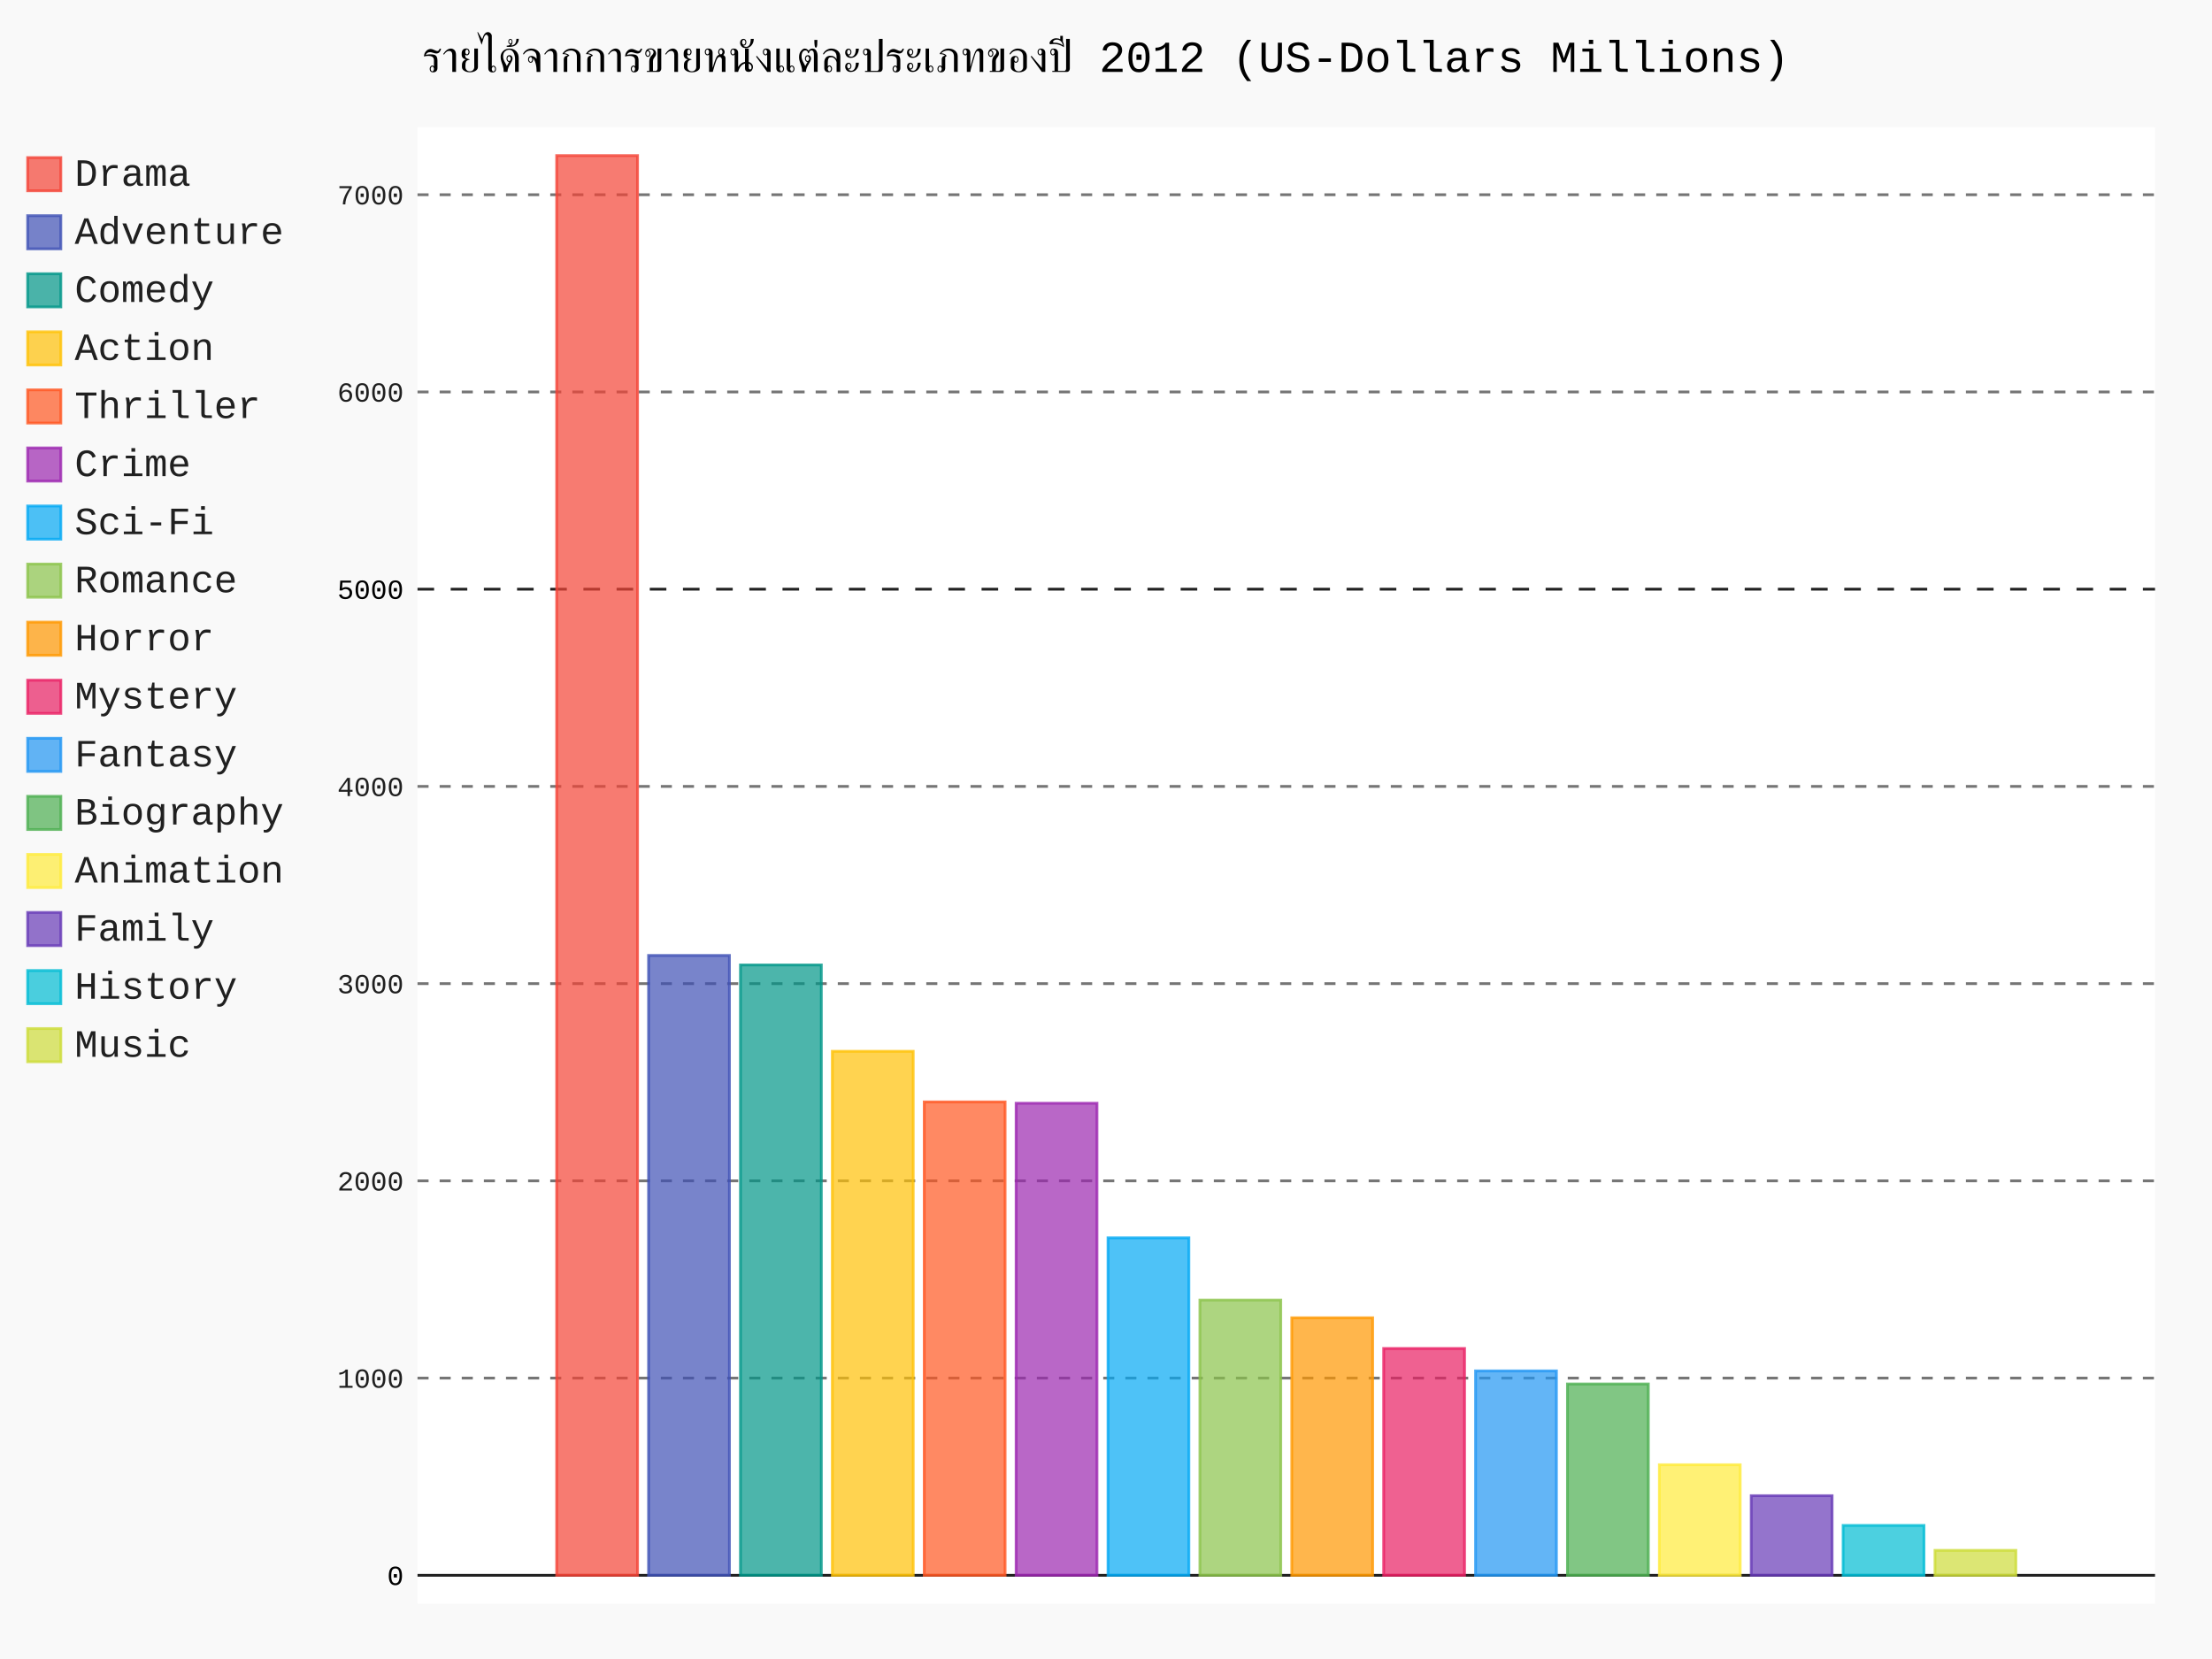
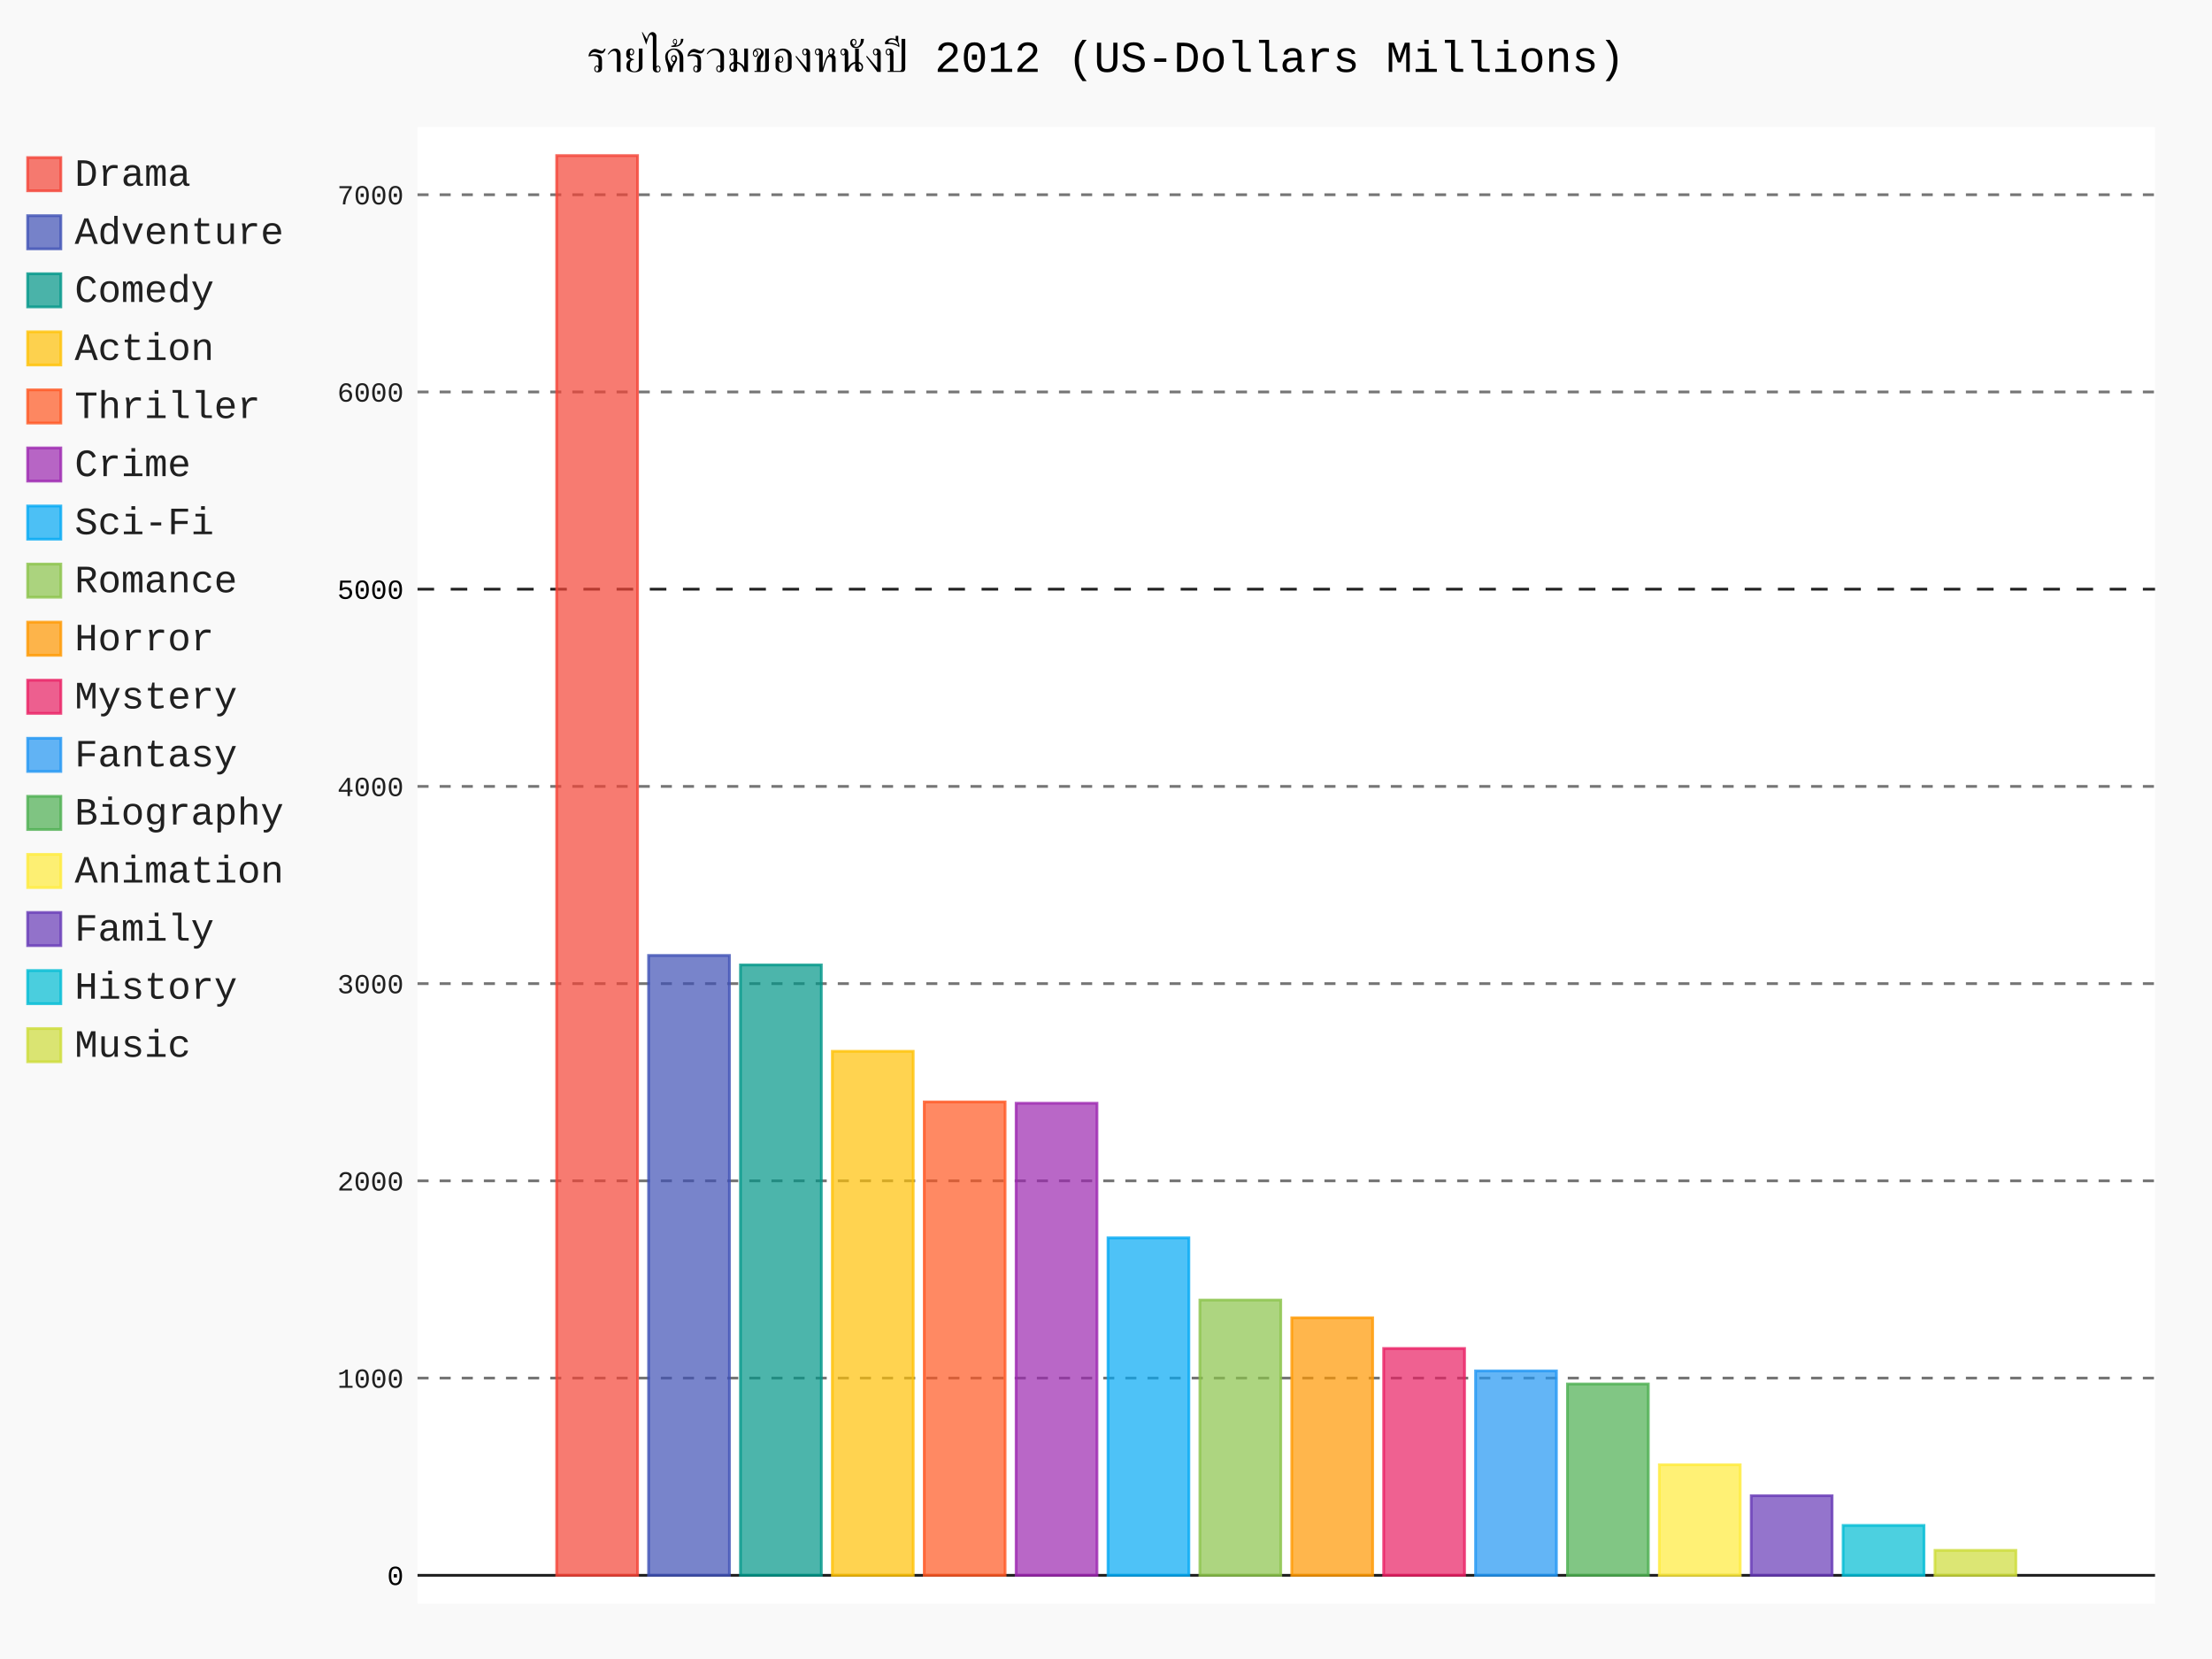
- <svg xmlns="http://www.w3.org/2000/svg" class="pygal-chart" id="chart-f69213b5-2673-478a-ad3b-be1381ed4a9e" viewBox="0 0 800 600">
+ <svg xmlns="http://www.w3.org/2000/svg" class="pygal-chart" id="chart-4f2bf960-6369-4fee-b625-bc9fdb8a4807" viewBox="0 0 800 600">
  <defs>
-     <style type="text/css">#chart-f69213b5-2673-478a-ad3b-be1381ed4a9e{-webkit-user-select:none;-webkit-font-smoothing:antialiased;font-family:Consolas,"Liberation Mono",Menlo,Courier,monospace}#chart-f69213b5-2673-478a-ad3b-be1381ed4a9e .title{font-family:Consolas,"Liberation Mono",Menlo,Courier,monospace;font-size:16px}#chart-f69213b5-2673-478a-ad3b-be1381ed4a9e .legends .legend text{font-family:Consolas,"Liberation Mono",Menlo,Courier,monospace;font-size:14px}#chart-f69213b5-2673-478a-ad3b-be1381ed4a9e .axis text{font-family:Consolas,"Liberation Mono",Menlo,Courier,monospace;font-size:10px}#chart-f69213b5-2673-478a-ad3b-be1381ed4a9e .axis text.major{font-family:Consolas,"Liberation Mono",Menlo,Courier,monospace;font-size:10px}#chart-f69213b5-2673-478a-ad3b-be1381ed4a9e .text-overlay text.value{font-family:Consolas,"Liberation Mono",Menlo,Courier,monospace;font-size:16px}#chart-f69213b5-2673-478a-ad3b-be1381ed4a9e .text-overlay text.label{font-family:Consolas,"Liberation Mono",Menlo,Courier,monospace;font-size:10px}#chart-f69213b5-2673-478a-ad3b-be1381ed4a9e .tooltip{font-family:Consolas,"Liberation Mono",Menlo,Courier,monospace;font-size:14px}#chart-f69213b5-2673-478a-ad3b-be1381ed4a9e text.no_data{font-family:Consolas,"Liberation Mono",Menlo,Courier,monospace;font-size:64px}
- #chart-f69213b5-2673-478a-ad3b-be1381ed4a9e{background-color:rgba(249,249,249,1)}#chart-f69213b5-2673-478a-ad3b-be1381ed4a9e path,#chart-f69213b5-2673-478a-ad3b-be1381ed4a9e line,#chart-f69213b5-2673-478a-ad3b-be1381ed4a9e rect,#chart-f69213b5-2673-478a-ad3b-be1381ed4a9e circle{-webkit-transition:150ms;-moz-transition:150ms;transition:150ms}#chart-f69213b5-2673-478a-ad3b-be1381ed4a9e .graph &gt; .background{fill:rgba(249,249,249,1)}#chart-f69213b5-2673-478a-ad3b-be1381ed4a9e .plot &gt; .background{fill:rgba(255,255,255,1)}#chart-f69213b5-2673-478a-ad3b-be1381ed4a9e .graph{fill:rgba(0,0,0,.87)}#chart-f69213b5-2673-478a-ad3b-be1381ed4a9e text.no_data{fill:rgba(0,0,0,1)}#chart-f69213b5-2673-478a-ad3b-be1381ed4a9e .title{fill:rgba(0,0,0,1)}#chart-f69213b5-2673-478a-ad3b-be1381ed4a9e .legends .legend text{fill:rgba(0,0,0,.87)}#chart-f69213b5-2673-478a-ad3b-be1381ed4a9e .legends .legend:hover text{fill:rgba(0,0,0,1)}#chart-f69213b5-2673-478a-ad3b-be1381ed4a9e .axis .line{stroke:rgba(0,0,0,1)}#chart-f69213b5-2673-478a-ad3b-be1381ed4a9e .axis .guide.line{stroke:rgba(0,0,0,.54)}#chart-f69213b5-2673-478a-ad3b-be1381ed4a9e .axis .major.line{stroke:rgba(0,0,0,.87)}#chart-f69213b5-2673-478a-ad3b-be1381ed4a9e .axis text.major{fill:rgba(0,0,0,1)}#chart-f69213b5-2673-478a-ad3b-be1381ed4a9e .axis.y .guides:hover .guide.line,#chart-f69213b5-2673-478a-ad3b-be1381ed4a9e .line-graph .axis.x .guides:hover .guide.line,#chart-f69213b5-2673-478a-ad3b-be1381ed4a9e .stackedline-graph .axis.x .guides:hover .guide.line,#chart-f69213b5-2673-478a-ad3b-be1381ed4a9e .xy-graph .axis.x .guides:hover .guide.line{stroke:rgba(0,0,0,1)}#chart-f69213b5-2673-478a-ad3b-be1381ed4a9e .axis .guides:hover text{fill:rgba(0,0,0,1)}#chart-f69213b5-2673-478a-ad3b-be1381ed4a9e .reactive{fill-opacity:.7;stroke-opacity:.8}#chart-f69213b5-2673-478a-ad3b-be1381ed4a9e .ci{stroke:rgba(0,0,0,.87)}#chart-f69213b5-2673-478a-ad3b-be1381ed4a9e .reactive.active,#chart-f69213b5-2673-478a-ad3b-be1381ed4a9e .active .reactive{fill-opacity:.8;stroke-opacity:.9;stroke-width:4}#chart-f69213b5-2673-478a-ad3b-be1381ed4a9e .ci .reactive.active{stroke-width:1.5}#chart-f69213b5-2673-478a-ad3b-be1381ed4a9e .series text{fill:rgba(0,0,0,1)}#chart-f69213b5-2673-478a-ad3b-be1381ed4a9e .tooltip rect{fill:rgba(255,255,255,1);stroke:rgba(0,0,0,1);-webkit-transition:opacity 150ms;-moz-transition:opacity 150ms;transition:opacity 150ms}#chart-f69213b5-2673-478a-ad3b-be1381ed4a9e .tooltip .label{fill:rgba(0,0,0,.87)}#chart-f69213b5-2673-478a-ad3b-be1381ed4a9e .tooltip .label{fill:rgba(0,0,0,.87)}#chart-f69213b5-2673-478a-ad3b-be1381ed4a9e .tooltip .legend{font-size:.8em;fill:rgba(0,0,0,.54)}#chart-f69213b5-2673-478a-ad3b-be1381ed4a9e .tooltip .x_label{font-size:.6em;fill:rgba(0,0,0,1)}#chart-f69213b5-2673-478a-ad3b-be1381ed4a9e .tooltip .xlink{font-size:.5em;text-decoration:underline}#chart-f69213b5-2673-478a-ad3b-be1381ed4a9e .tooltip .value{font-size:1.5em}#chart-f69213b5-2673-478a-ad3b-be1381ed4a9e .bound{font-size:.5em}#chart-f69213b5-2673-478a-ad3b-be1381ed4a9e .max-value{font-size:.75em;fill:rgba(0,0,0,.54)}#chart-f69213b5-2673-478a-ad3b-be1381ed4a9e .map-element{fill:rgba(255,255,255,1);stroke:rgba(0,0,0,.54) !important}#chart-f69213b5-2673-478a-ad3b-be1381ed4a9e .map-element .reactive{fill-opacity:inherit;stroke-opacity:inherit}#chart-f69213b5-2673-478a-ad3b-be1381ed4a9e .color-0,#chart-f69213b5-2673-478a-ad3b-be1381ed4a9e .color-0 a:visited{stroke:#F44336;fill:#F44336}#chart-f69213b5-2673-478a-ad3b-be1381ed4a9e .color-1,#chart-f69213b5-2673-478a-ad3b-be1381ed4a9e .color-1 a:visited{stroke:#3F51B5;fill:#3F51B5}#chart-f69213b5-2673-478a-ad3b-be1381ed4a9e .color-2,#chart-f69213b5-2673-478a-ad3b-be1381ed4a9e .color-2 a:visited{stroke:#009688;fill:#009688}#chart-f69213b5-2673-478a-ad3b-be1381ed4a9e .color-3,#chart-f69213b5-2673-478a-ad3b-be1381ed4a9e .color-3 a:visited{stroke:#FFC107;fill:#FFC107}#chart-f69213b5-2673-478a-ad3b-be1381ed4a9e .color-4,#chart-f69213b5-2673-478a-ad3b-be1381ed4a9e .color-4 a:visited{stroke:#FF5722;fill:#FF5722}#chart-f69213b5-2673-478a-ad3b-be1381ed4a9e .color-5,#chart-f69213b5-2673-478a-ad3b-be1381ed4a9e .color-5 a:visited{stroke:#9C27B0;fill:#9C27B0}#chart-f69213b5-2673-478a-ad3b-be1381ed4a9e .color-6,#chart-f69213b5-2673-478a-ad3b-be1381ed4a9e .color-6 a:visited{stroke:#03A9F4;fill:#03A9F4}#chart-f69213b5-2673-478a-ad3b-be1381ed4a9e .color-7,#chart-f69213b5-2673-478a-ad3b-be1381ed4a9e .color-7 a:visited{stroke:#8BC34A;fill:#8BC34A}#chart-f69213b5-2673-478a-ad3b-be1381ed4a9e .color-8,#chart-f69213b5-2673-478a-ad3b-be1381ed4a9e .color-8 a:visited{stroke:#FF9800;fill:#FF9800}#chart-f69213b5-2673-478a-ad3b-be1381ed4a9e .color-9,#chart-f69213b5-2673-478a-ad3b-be1381ed4a9e .color-9 a:visited{stroke:#E91E63;fill:#E91E63}#chart-f69213b5-2673-478a-ad3b-be1381ed4a9e .color-10,#chart-f69213b5-2673-478a-ad3b-be1381ed4a9e .color-10 a:visited{stroke:#2196F3;fill:#2196F3}#chart-f69213b5-2673-478a-ad3b-be1381ed4a9e .color-11,#chart-f69213b5-2673-478a-ad3b-be1381ed4a9e .color-11 a:visited{stroke:#4CAF50;fill:#4CAF50}#chart-f69213b5-2673-478a-ad3b-be1381ed4a9e .color-12,#chart-f69213b5-2673-478a-ad3b-be1381ed4a9e .color-12 a:visited{stroke:#FFEB3B;fill:#FFEB3B}#chart-f69213b5-2673-478a-ad3b-be1381ed4a9e .color-13,#chart-f69213b5-2673-478a-ad3b-be1381ed4a9e .color-13 a:visited{stroke:#673AB7;fill:#673AB7}#chart-f69213b5-2673-478a-ad3b-be1381ed4a9e .color-14,#chart-f69213b5-2673-478a-ad3b-be1381ed4a9e .color-14 a:visited{stroke:#00BCD4;fill:#00BCD4}#chart-f69213b5-2673-478a-ad3b-be1381ed4a9e .color-15,#chart-f69213b5-2673-478a-ad3b-be1381ed4a9e .color-15 a:visited{stroke:#CDDC39;fill:#CDDC39}#chart-f69213b5-2673-478a-ad3b-be1381ed4a9e .text-overlay .color-0 text{fill:black}#chart-f69213b5-2673-478a-ad3b-be1381ed4a9e .text-overlay .color-1 text{fill:black}#chart-f69213b5-2673-478a-ad3b-be1381ed4a9e .text-overlay .color-2 text{fill:black}#chart-f69213b5-2673-478a-ad3b-be1381ed4a9e .text-overlay .color-3 text{fill:black}#chart-f69213b5-2673-478a-ad3b-be1381ed4a9e .text-overlay .color-4 text{fill:black}#chart-f69213b5-2673-478a-ad3b-be1381ed4a9e .text-overlay .color-5 text{fill:black}#chart-f69213b5-2673-478a-ad3b-be1381ed4a9e .text-overlay .color-6 text{fill:black}#chart-f69213b5-2673-478a-ad3b-be1381ed4a9e .text-overlay .color-7 text{fill:black}#chart-f69213b5-2673-478a-ad3b-be1381ed4a9e .text-overlay .color-8 text{fill:black}#chart-f69213b5-2673-478a-ad3b-be1381ed4a9e .text-overlay .color-9 text{fill:black}#chart-f69213b5-2673-478a-ad3b-be1381ed4a9e .text-overlay .color-10 text{fill:black}#chart-f69213b5-2673-478a-ad3b-be1381ed4a9e .text-overlay .color-11 text{fill:black}#chart-f69213b5-2673-478a-ad3b-be1381ed4a9e .text-overlay .color-12 text{fill:black}#chart-f69213b5-2673-478a-ad3b-be1381ed4a9e .text-overlay .color-13 text{fill:black}#chart-f69213b5-2673-478a-ad3b-be1381ed4a9e .text-overlay .color-14 text{fill:black}#chart-f69213b5-2673-478a-ad3b-be1381ed4a9e .text-overlay .color-15 text{fill:black}
- #chart-f69213b5-2673-478a-ad3b-be1381ed4a9e text.no_data{text-anchor:middle}#chart-f69213b5-2673-478a-ad3b-be1381ed4a9e .guide.line{fill:none}#chart-f69213b5-2673-478a-ad3b-be1381ed4a9e .centered{text-anchor:middle}#chart-f69213b5-2673-478a-ad3b-be1381ed4a9e .title{text-anchor:middle}#chart-f69213b5-2673-478a-ad3b-be1381ed4a9e .legends .legend text{fill-opacity:1}#chart-f69213b5-2673-478a-ad3b-be1381ed4a9e .axis.x text{text-anchor:middle}#chart-f69213b5-2673-478a-ad3b-be1381ed4a9e .axis.x:not(.web) text[transform]{text-anchor:start}#chart-f69213b5-2673-478a-ad3b-be1381ed4a9e .axis.x:not(.web) text[transform].backwards{text-anchor:end}#chart-f69213b5-2673-478a-ad3b-be1381ed4a9e .axis.y text{text-anchor:end}#chart-f69213b5-2673-478a-ad3b-be1381ed4a9e .axis.y text[transform].backwards{text-anchor:start}#chart-f69213b5-2673-478a-ad3b-be1381ed4a9e .axis.y2 text{text-anchor:start}#chart-f69213b5-2673-478a-ad3b-be1381ed4a9e .axis.y2 text[transform].backwards{text-anchor:end}#chart-f69213b5-2673-478a-ad3b-be1381ed4a9e .axis .guide.line{stroke-dasharray:4,4}#chart-f69213b5-2673-478a-ad3b-be1381ed4a9e .axis .major.guide.line{stroke-dasharray:6,6}#chart-f69213b5-2673-478a-ad3b-be1381ed4a9e .horizontal .axis.y .guide.line,#chart-f69213b5-2673-478a-ad3b-be1381ed4a9e .horizontal .axis.y2 .guide.line,#chart-f69213b5-2673-478a-ad3b-be1381ed4a9e .vertical .axis.x .guide.line{opacity:0}#chart-f69213b5-2673-478a-ad3b-be1381ed4a9e .horizontal .axis.always_show .guide.line,#chart-f69213b5-2673-478a-ad3b-be1381ed4a9e .vertical .axis.always_show .guide.line{opacity:1 !important}#chart-f69213b5-2673-478a-ad3b-be1381ed4a9e .axis.y .guides:hover .guide.line,#chart-f69213b5-2673-478a-ad3b-be1381ed4a9e .axis.y2 .guides:hover .guide.line,#chart-f69213b5-2673-478a-ad3b-be1381ed4a9e .axis.x .guides:hover .guide.line{opacity:1}#chart-f69213b5-2673-478a-ad3b-be1381ed4a9e .axis .guides:hover text{opacity:1}#chart-f69213b5-2673-478a-ad3b-be1381ed4a9e .nofill{fill:none}#chart-f69213b5-2673-478a-ad3b-be1381ed4a9e .subtle-fill{fill-opacity:.2}#chart-f69213b5-2673-478a-ad3b-be1381ed4a9e .dot{stroke-width:1px;fill-opacity:1}#chart-f69213b5-2673-478a-ad3b-be1381ed4a9e .dot.active{stroke-width:5px}#chart-f69213b5-2673-478a-ad3b-be1381ed4a9e .dot.negative{fill:transparent}#chart-f69213b5-2673-478a-ad3b-be1381ed4a9e text,#chart-f69213b5-2673-478a-ad3b-be1381ed4a9e tspan{stroke:none !important}#chart-f69213b5-2673-478a-ad3b-be1381ed4a9e .series text.active{opacity:1}#chart-f69213b5-2673-478a-ad3b-be1381ed4a9e .tooltip rect{fill-opacity:.95;stroke-width:.5}#chart-f69213b5-2673-478a-ad3b-be1381ed4a9e .tooltip text{fill-opacity:1}#chart-f69213b5-2673-478a-ad3b-be1381ed4a9e .showable{visibility:hidden}#chart-f69213b5-2673-478a-ad3b-be1381ed4a9e .showable.shown{visibility:visible}#chart-f69213b5-2673-478a-ad3b-be1381ed4a9e .gauge-background{fill:rgba(229,229,229,1);stroke:none}#chart-f69213b5-2673-478a-ad3b-be1381ed4a9e .bg-lines{stroke:rgba(249,249,249,1);stroke-width:2px}</style>
+     <style type="text/css">#chart-4f2bf960-6369-4fee-b625-bc9fdb8a4807{-webkit-user-select:none;-webkit-font-smoothing:antialiased;font-family:Consolas,"Liberation Mono",Menlo,Courier,monospace}#chart-4f2bf960-6369-4fee-b625-bc9fdb8a4807 .title{font-family:Consolas,"Liberation Mono",Menlo,Courier,monospace;font-size:16px}#chart-4f2bf960-6369-4fee-b625-bc9fdb8a4807 .legends .legend text{font-family:Consolas,"Liberation Mono",Menlo,Courier,monospace;font-size:14px}#chart-4f2bf960-6369-4fee-b625-bc9fdb8a4807 .axis text{font-family:Consolas,"Liberation Mono",Menlo,Courier,monospace;font-size:10px}#chart-4f2bf960-6369-4fee-b625-bc9fdb8a4807 .axis text.major{font-family:Consolas,"Liberation Mono",Menlo,Courier,monospace;font-size:10px}#chart-4f2bf960-6369-4fee-b625-bc9fdb8a4807 .text-overlay text.value{font-family:Consolas,"Liberation Mono",Menlo,Courier,monospace;font-size:16px}#chart-4f2bf960-6369-4fee-b625-bc9fdb8a4807 .text-overlay text.label{font-family:Consolas,"Liberation Mono",Menlo,Courier,monospace;font-size:10px}#chart-4f2bf960-6369-4fee-b625-bc9fdb8a4807 .tooltip{font-family:Consolas,"Liberation Mono",Menlo,Courier,monospace;font-size:14px}#chart-4f2bf960-6369-4fee-b625-bc9fdb8a4807 text.no_data{font-family:Consolas,"Liberation Mono",Menlo,Courier,monospace;font-size:64px}
+ #chart-4f2bf960-6369-4fee-b625-bc9fdb8a4807{background-color:rgba(249,249,249,1)}#chart-4f2bf960-6369-4fee-b625-bc9fdb8a4807 path,#chart-4f2bf960-6369-4fee-b625-bc9fdb8a4807 line,#chart-4f2bf960-6369-4fee-b625-bc9fdb8a4807 rect,#chart-4f2bf960-6369-4fee-b625-bc9fdb8a4807 circle{-webkit-transition:150ms;-moz-transition:150ms;transition:150ms}#chart-4f2bf960-6369-4fee-b625-bc9fdb8a4807 .graph &gt; .background{fill:rgba(249,249,249,1)}#chart-4f2bf960-6369-4fee-b625-bc9fdb8a4807 .plot &gt; .background{fill:rgba(255,255,255,1)}#chart-4f2bf960-6369-4fee-b625-bc9fdb8a4807 .graph{fill:rgba(0,0,0,.87)}#chart-4f2bf960-6369-4fee-b625-bc9fdb8a4807 text.no_data{fill:rgba(0,0,0,1)}#chart-4f2bf960-6369-4fee-b625-bc9fdb8a4807 .title{fill:rgba(0,0,0,1)}#chart-4f2bf960-6369-4fee-b625-bc9fdb8a4807 .legends .legend text{fill:rgba(0,0,0,.87)}#chart-4f2bf960-6369-4fee-b625-bc9fdb8a4807 .legends .legend:hover text{fill:rgba(0,0,0,1)}#chart-4f2bf960-6369-4fee-b625-bc9fdb8a4807 .axis .line{stroke:rgba(0,0,0,1)}#chart-4f2bf960-6369-4fee-b625-bc9fdb8a4807 .axis .guide.line{stroke:rgba(0,0,0,.54)}#chart-4f2bf960-6369-4fee-b625-bc9fdb8a4807 .axis .major.line{stroke:rgba(0,0,0,.87)}#chart-4f2bf960-6369-4fee-b625-bc9fdb8a4807 .axis text.major{fill:rgba(0,0,0,1)}#chart-4f2bf960-6369-4fee-b625-bc9fdb8a4807 .axis.y .guides:hover .guide.line,#chart-4f2bf960-6369-4fee-b625-bc9fdb8a4807 .line-graph .axis.x .guides:hover .guide.line,#chart-4f2bf960-6369-4fee-b625-bc9fdb8a4807 .stackedline-graph .axis.x .guides:hover .guide.line,#chart-4f2bf960-6369-4fee-b625-bc9fdb8a4807 .xy-graph .axis.x .guides:hover .guide.line{stroke:rgba(0,0,0,1)}#chart-4f2bf960-6369-4fee-b625-bc9fdb8a4807 .axis .guides:hover text{fill:rgba(0,0,0,1)}#chart-4f2bf960-6369-4fee-b625-bc9fdb8a4807 .reactive{fill-opacity:.7;stroke-opacity:.8}#chart-4f2bf960-6369-4fee-b625-bc9fdb8a4807 .ci{stroke:rgba(0,0,0,.87)}#chart-4f2bf960-6369-4fee-b625-bc9fdb8a4807 .reactive.active,#chart-4f2bf960-6369-4fee-b625-bc9fdb8a4807 .active .reactive{fill-opacity:.8;stroke-opacity:.9;stroke-width:4}#chart-4f2bf960-6369-4fee-b625-bc9fdb8a4807 .ci .reactive.active{stroke-width:1.5}#chart-4f2bf960-6369-4fee-b625-bc9fdb8a4807 .series text{fill:rgba(0,0,0,1)}#chart-4f2bf960-6369-4fee-b625-bc9fdb8a4807 .tooltip rect{fill:rgba(255,255,255,1);stroke:rgba(0,0,0,1);-webkit-transition:opacity 150ms;-moz-transition:opacity 150ms;transition:opacity 150ms}#chart-4f2bf960-6369-4fee-b625-bc9fdb8a4807 .tooltip .label{fill:rgba(0,0,0,.87)}#chart-4f2bf960-6369-4fee-b625-bc9fdb8a4807 .tooltip .label{fill:rgba(0,0,0,.87)}#chart-4f2bf960-6369-4fee-b625-bc9fdb8a4807 .tooltip .legend{font-size:.8em;fill:rgba(0,0,0,.54)}#chart-4f2bf960-6369-4fee-b625-bc9fdb8a4807 .tooltip .x_label{font-size:.6em;fill:rgba(0,0,0,1)}#chart-4f2bf960-6369-4fee-b625-bc9fdb8a4807 .tooltip .xlink{font-size:.5em;text-decoration:underline}#chart-4f2bf960-6369-4fee-b625-bc9fdb8a4807 .tooltip .value{font-size:1.5em}#chart-4f2bf960-6369-4fee-b625-bc9fdb8a4807 .bound{font-size:.5em}#chart-4f2bf960-6369-4fee-b625-bc9fdb8a4807 .max-value{font-size:.75em;fill:rgba(0,0,0,.54)}#chart-4f2bf960-6369-4fee-b625-bc9fdb8a4807 .map-element{fill:rgba(255,255,255,1);stroke:rgba(0,0,0,.54) !important}#chart-4f2bf960-6369-4fee-b625-bc9fdb8a4807 .map-element .reactive{fill-opacity:inherit;stroke-opacity:inherit}#chart-4f2bf960-6369-4fee-b625-bc9fdb8a4807 .color-0,#chart-4f2bf960-6369-4fee-b625-bc9fdb8a4807 .color-0 a:visited{stroke:#F44336;fill:#F44336}#chart-4f2bf960-6369-4fee-b625-bc9fdb8a4807 .color-1,#chart-4f2bf960-6369-4fee-b625-bc9fdb8a4807 .color-1 a:visited{stroke:#3F51B5;fill:#3F51B5}#chart-4f2bf960-6369-4fee-b625-bc9fdb8a4807 .color-2,#chart-4f2bf960-6369-4fee-b625-bc9fdb8a4807 .color-2 a:visited{stroke:#009688;fill:#009688}#chart-4f2bf960-6369-4fee-b625-bc9fdb8a4807 .color-3,#chart-4f2bf960-6369-4fee-b625-bc9fdb8a4807 .color-3 a:visited{stroke:#FFC107;fill:#FFC107}#chart-4f2bf960-6369-4fee-b625-bc9fdb8a4807 .color-4,#chart-4f2bf960-6369-4fee-b625-bc9fdb8a4807 .color-4 a:visited{stroke:#FF5722;fill:#FF5722}#chart-4f2bf960-6369-4fee-b625-bc9fdb8a4807 .color-5,#chart-4f2bf960-6369-4fee-b625-bc9fdb8a4807 .color-5 a:visited{stroke:#9C27B0;fill:#9C27B0}#chart-4f2bf960-6369-4fee-b625-bc9fdb8a4807 .color-6,#chart-4f2bf960-6369-4fee-b625-bc9fdb8a4807 .color-6 a:visited{stroke:#03A9F4;fill:#03A9F4}#chart-4f2bf960-6369-4fee-b625-bc9fdb8a4807 .color-7,#chart-4f2bf960-6369-4fee-b625-bc9fdb8a4807 .color-7 a:visited{stroke:#8BC34A;fill:#8BC34A}#chart-4f2bf960-6369-4fee-b625-bc9fdb8a4807 .color-8,#chart-4f2bf960-6369-4fee-b625-bc9fdb8a4807 .color-8 a:visited{stroke:#FF9800;fill:#FF9800}#chart-4f2bf960-6369-4fee-b625-bc9fdb8a4807 .color-9,#chart-4f2bf960-6369-4fee-b625-bc9fdb8a4807 .color-9 a:visited{stroke:#E91E63;fill:#E91E63}#chart-4f2bf960-6369-4fee-b625-bc9fdb8a4807 .color-10,#chart-4f2bf960-6369-4fee-b625-bc9fdb8a4807 .color-10 a:visited{stroke:#2196F3;fill:#2196F3}#chart-4f2bf960-6369-4fee-b625-bc9fdb8a4807 .color-11,#chart-4f2bf960-6369-4fee-b625-bc9fdb8a4807 .color-11 a:visited{stroke:#4CAF50;fill:#4CAF50}#chart-4f2bf960-6369-4fee-b625-bc9fdb8a4807 .color-12,#chart-4f2bf960-6369-4fee-b625-bc9fdb8a4807 .color-12 a:visited{stroke:#FFEB3B;fill:#FFEB3B}#chart-4f2bf960-6369-4fee-b625-bc9fdb8a4807 .color-13,#chart-4f2bf960-6369-4fee-b625-bc9fdb8a4807 .color-13 a:visited{stroke:#673AB7;fill:#673AB7}#chart-4f2bf960-6369-4fee-b625-bc9fdb8a4807 .color-14,#chart-4f2bf960-6369-4fee-b625-bc9fdb8a4807 .color-14 a:visited{stroke:#00BCD4;fill:#00BCD4}#chart-4f2bf960-6369-4fee-b625-bc9fdb8a4807 .color-15,#chart-4f2bf960-6369-4fee-b625-bc9fdb8a4807 .color-15 a:visited{stroke:#CDDC39;fill:#CDDC39}#chart-4f2bf960-6369-4fee-b625-bc9fdb8a4807 .text-overlay .color-0 text{fill:black}#chart-4f2bf960-6369-4fee-b625-bc9fdb8a4807 .text-overlay .color-1 text{fill:black}#chart-4f2bf960-6369-4fee-b625-bc9fdb8a4807 .text-overlay .color-2 text{fill:black}#chart-4f2bf960-6369-4fee-b625-bc9fdb8a4807 .text-overlay .color-3 text{fill:black}#chart-4f2bf960-6369-4fee-b625-bc9fdb8a4807 .text-overlay .color-4 text{fill:black}#chart-4f2bf960-6369-4fee-b625-bc9fdb8a4807 .text-overlay .color-5 text{fill:black}#chart-4f2bf960-6369-4fee-b625-bc9fdb8a4807 .text-overlay .color-6 text{fill:black}#chart-4f2bf960-6369-4fee-b625-bc9fdb8a4807 .text-overlay .color-7 text{fill:black}#chart-4f2bf960-6369-4fee-b625-bc9fdb8a4807 .text-overlay .color-8 text{fill:black}#chart-4f2bf960-6369-4fee-b625-bc9fdb8a4807 .text-overlay .color-9 text{fill:black}#chart-4f2bf960-6369-4fee-b625-bc9fdb8a4807 .text-overlay .color-10 text{fill:black}#chart-4f2bf960-6369-4fee-b625-bc9fdb8a4807 .text-overlay .color-11 text{fill:black}#chart-4f2bf960-6369-4fee-b625-bc9fdb8a4807 .text-overlay .color-12 text{fill:black}#chart-4f2bf960-6369-4fee-b625-bc9fdb8a4807 .text-overlay .color-13 text{fill:black}#chart-4f2bf960-6369-4fee-b625-bc9fdb8a4807 .text-overlay .color-14 text{fill:black}#chart-4f2bf960-6369-4fee-b625-bc9fdb8a4807 .text-overlay .color-15 text{fill:black}
+ #chart-4f2bf960-6369-4fee-b625-bc9fdb8a4807 text.no_data{text-anchor:middle}#chart-4f2bf960-6369-4fee-b625-bc9fdb8a4807 .guide.line{fill:none}#chart-4f2bf960-6369-4fee-b625-bc9fdb8a4807 .centered{text-anchor:middle}#chart-4f2bf960-6369-4fee-b625-bc9fdb8a4807 .title{text-anchor:middle}#chart-4f2bf960-6369-4fee-b625-bc9fdb8a4807 .legends .legend text{fill-opacity:1}#chart-4f2bf960-6369-4fee-b625-bc9fdb8a4807 .axis.x text{text-anchor:middle}#chart-4f2bf960-6369-4fee-b625-bc9fdb8a4807 .axis.x:not(.web) text[transform]{text-anchor:start}#chart-4f2bf960-6369-4fee-b625-bc9fdb8a4807 .axis.x:not(.web) text[transform].backwards{text-anchor:end}#chart-4f2bf960-6369-4fee-b625-bc9fdb8a4807 .axis.y text{text-anchor:end}#chart-4f2bf960-6369-4fee-b625-bc9fdb8a4807 .axis.y text[transform].backwards{text-anchor:start}#chart-4f2bf960-6369-4fee-b625-bc9fdb8a4807 .axis.y2 text{text-anchor:start}#chart-4f2bf960-6369-4fee-b625-bc9fdb8a4807 .axis.y2 text[transform].backwards{text-anchor:end}#chart-4f2bf960-6369-4fee-b625-bc9fdb8a4807 .axis .guide.line{stroke-dasharray:4,4}#chart-4f2bf960-6369-4fee-b625-bc9fdb8a4807 .axis .major.guide.line{stroke-dasharray:6,6}#chart-4f2bf960-6369-4fee-b625-bc9fdb8a4807 .horizontal .axis.y .guide.line,#chart-4f2bf960-6369-4fee-b625-bc9fdb8a4807 .horizontal .axis.y2 .guide.line,#chart-4f2bf960-6369-4fee-b625-bc9fdb8a4807 .vertical .axis.x .guide.line{opacity:0}#chart-4f2bf960-6369-4fee-b625-bc9fdb8a4807 .horizontal .axis.always_show .guide.line,#chart-4f2bf960-6369-4fee-b625-bc9fdb8a4807 .vertical .axis.always_show .guide.line{opacity:1 !important}#chart-4f2bf960-6369-4fee-b625-bc9fdb8a4807 .axis.y .guides:hover .guide.line,#chart-4f2bf960-6369-4fee-b625-bc9fdb8a4807 .axis.y2 .guides:hover .guide.line,#chart-4f2bf960-6369-4fee-b625-bc9fdb8a4807 .axis.x .guides:hover .guide.line{opacity:1}#chart-4f2bf960-6369-4fee-b625-bc9fdb8a4807 .axis .guides:hover text{opacity:1}#chart-4f2bf960-6369-4fee-b625-bc9fdb8a4807 .nofill{fill:none}#chart-4f2bf960-6369-4fee-b625-bc9fdb8a4807 .subtle-fill{fill-opacity:.2}#chart-4f2bf960-6369-4fee-b625-bc9fdb8a4807 .dot{stroke-width:1px;fill-opacity:1}#chart-4f2bf960-6369-4fee-b625-bc9fdb8a4807 .dot.active{stroke-width:5px}#chart-4f2bf960-6369-4fee-b625-bc9fdb8a4807 .dot.negative{fill:transparent}#chart-4f2bf960-6369-4fee-b625-bc9fdb8a4807 text,#chart-4f2bf960-6369-4fee-b625-bc9fdb8a4807 tspan{stroke:none !important}#chart-4f2bf960-6369-4fee-b625-bc9fdb8a4807 .series text.active{opacity:1}#chart-4f2bf960-6369-4fee-b625-bc9fdb8a4807 .tooltip rect{fill-opacity:.95;stroke-width:.5}#chart-4f2bf960-6369-4fee-b625-bc9fdb8a4807 .tooltip text{fill-opacity:1}#chart-4f2bf960-6369-4fee-b625-bc9fdb8a4807 .showable{visibility:hidden}#chart-4f2bf960-6369-4fee-b625-bc9fdb8a4807 .showable.shown{visibility:visible}#chart-4f2bf960-6369-4fee-b625-bc9fdb8a4807 .gauge-background{fill:rgba(229,229,229,1);stroke:none}#chart-4f2bf960-6369-4fee-b625-bc9fdb8a4807 .bg-lines{stroke:rgba(249,249,249,1);stroke-width:2px}</style>
  </defs>
  <g class="graph bar-graph vertical">
    <rect class="background" height="600" width="800" x="0" y="0" />
    <g class="plot" transform="translate(151, 46)">
      <rect class="background" height="534" width="628.4" x="0" y="0" />
      <g class="axis y always_show">
        <g class="guides">
          <path class="axis major line" d="M0 523.731 h628.4" />
          <text class="major" x="-5" y="527.231">0</text>
        </g>
        <g class="guides">
          <path class="guide line" d="M0 452.402 h628.4" />
          <text class="" x="-5" y="455.902">1000</text>
        </g>
        <g class="guides">
          <path class="guide line" d="M0 381.073 h628.4" />
          <text class="" x="-5" y="384.573">2000</text>
        </g>
        <g class="guides">
          <path class="guide line" d="M0 309.744 h628.4" />
          <text class="" x="-5" y="313.244">3000</text>
        </g>
        <g class="guides">
          <path class="guide line" d="M0 238.415 h628.4" />
          <text class="" x="-5" y="241.915">4000</text>
        </g>
        <g class="guides">
          <path class="major guide line" d="M0 167.086 h628.4" />
          <text class="major" x="-5" y="170.586">5000</text>
        </g>
        <g class="guides">
          <path class="guide line" d="M0 95.757 h628.4" />
          <text class="" x="-5" y="99.257">6000</text>
        </g>
        <g class="guides">
          <path class="guide line" d="M0 24.428 h628.4" />
          <text class="" x="-5" y="27.928">7000</text>
        </g>
      </g>
      <g class="series serie-0 color-0">
        <g class="bars">
          <g class="bar">
            <rect class="rect reactive tooltip-trigger" height="513.462" rx="0" ry="0" width="29.245" x="50.332" y="10.269" />
          </g>
        </g>
      </g>
      <g class="series serie-1 color-1">
        <g class="bars">
          <g class="bar">
            <rect class="rect reactive tooltip-trigger" height="224.177" rx="0" ry="0" width="29.245" x="83.565" y="299.554" />
          </g>
        </g>
      </g>
      <g class="series serie-2 color-2">
        <g class="bars">
          <g class="bar">
            <rect class="rect reactive tooltip-trigger" height="220.742" rx="0" ry="0" width="29.245" x="116.798" y="302.988" />
          </g>
        </g>
      </g>
      <g class="series serie-3 color-3">
        <g class="bars">
          <g class="bar">
            <rect class="rect reactive tooltip-trigger" height="189.51" rx="0" ry="0" width="29.245" x="150.03" y="334.22" />
          </g>
        </g>
      </g>
      <g class="series serie-4 color-4">
        <g class="bars">
          <g class="bar">
            <rect class="rect reactive tooltip-trigger" height="171.207" rx="0" ry="0" width="29.245" x="183.263" y="352.524" />
          </g>
        </g>
      </g>
      <g class="series serie-5 color-5">
        <g class="bars">
          <g class="bar">
            <rect class="rect reactive tooltip-trigger" height="170.729" rx="0" ry="0" width="29.245" x="216.496" y="353.001" />
          </g>
        </g>
      </g>
      <g class="series serie-6 color-6">
        <g class="bars">
          <g class="bar">
            <rect class="rect reactive tooltip-trigger" height="122.06" rx="0" ry="0" width="29.245" x="249.729" y="401.671" />
          </g>
        </g>
      </g>
      <g class="series serie-7 color-7">
        <g class="bars">
          <g class="bar">
            <rect class="rect reactive tooltip-trigger" height="99.557" rx="0" ry="0" width="29.245" x="282.961" y="424.174" />
          </g>
        </g>
      </g>
      <g class="series serie-8 color-8">
        <g class="bars">
          <g class="bar">
            <rect class="rect reactive tooltip-trigger" height="93.134" rx="0" ry="0" width="29.245" x="316.194" y="430.597" />
          </g>
        </g>
      </g>
      <g class="series serie-9 color-9">
        <g class="bars">
          <g class="bar">
            <rect class="rect reactive tooltip-trigger" height="82.038" rx="0" ry="0" width="29.245" x="349.427" y="441.693" />
          </g>
        </g>
      </g>
      <g class="series serie-10 color-10">
        <g class="bars">
          <g class="bar">
            <rect class="rect reactive tooltip-trigger" height="73.929" rx="0" ry="0" width="29.245" x="382.659" y="449.802" />
          </g>
        </g>
      </g>
      <g class="series serie-11 color-11">
        <g class="bars">
          <g class="bar">
            <rect class="rect reactive tooltip-trigger" height="69.193" rx="0" ry="0" width="29.245" x="415.892" y="454.538" />
          </g>
        </g>
      </g>
      <g class="series serie-12 color-12">
        <g class="bars">
          <g class="bar">
            <rect class="rect reactive tooltip-trigger" height="39.984" rx="0" ry="0" width="29.245" x="449.125" y="483.747" />
          </g>
        </g>
      </g>
      <g class="series serie-13 color-13">
        <g class="bars">
          <g class="bar">
            <rect class="rect reactive tooltip-trigger" height="28.789" rx="0" ry="0" width="29.245" x="482.357" y="494.942" />
          </g>
        </g>
      </g>
      <g class="series serie-14 color-14">
        <g class="bars">
          <g class="bar">
            <rect class="rect reactive tooltip-trigger" height="18.041" rx="0" ry="0" width="29.245" x="515.59" y="505.69" />
          </g>
        </g>
      </g>
      <g class="series serie-15 color-15">
        <g class="bars">
          <g class="bar">
            <rect class="rect reactive tooltip-trigger" height="9.02" rx="0" ry="0" width="29.245" x="548.823" y="514.711" />
          </g>
        </g>
      </g>
    </g>
    <g class="titles">
-       <text class="title plot_title" x="400.0" y="26">รายได้จากการขายหนังแต่ละประเภทของปี 2012 (US-Dollars Millions)</text>
+       <text class="title plot_title" x="400.0" y="26">รายได้รวมของหนังปี 2012 (US-Dollars Millions)</text>
    </g>
    <g class="plot overlay" transform="translate(151, 46)">
      <g class="series serie-0 color-0" />
      <g class="series serie-1 color-1" />
      <g class="series serie-2 color-2" />
      <g class="series serie-3 color-3" />
      <g class="series serie-4 color-4" />
      <g class="series serie-5 color-5" />
      <g class="series serie-6 color-6" />
      <g class="series serie-7 color-7" />
      <g class="series serie-8 color-8" />
      <g class="series serie-9 color-9" />
      <g class="series serie-10 color-10" />
      <g class="series serie-11 color-11" />
      <g class="series serie-12 color-12" />
      <g class="series serie-13 color-13" />
      <g class="series serie-14 color-14" />
      <g class="series serie-15 color-15" />
    </g>
    <g class="plot text-overlay" transform="translate(151, 46)">
      <g class="series serie-0 color-0" />
      <g class="series serie-1 color-1" />
      <g class="series serie-2 color-2" />
      <g class="series serie-3 color-3" />
      <g class="series serie-4 color-4" />
      <g class="series serie-5 color-5" />
      <g class="series serie-6 color-6" />
      <g class="series serie-7 color-7" />
      <g class="series serie-8 color-8" />
      <g class="series serie-9 color-9" />
      <g class="series serie-10 color-10" />
      <g class="series serie-11 color-11" />
      <g class="series serie-12 color-12" />
      <g class="series serie-13 color-13" />
      <g class="series serie-14 color-14" />
      <g class="series serie-15 color-15" />
    </g>
    <g class="plot tooltip-overlay" transform="translate(151, 46)">
      <g class="tooltip" style="opacity: 0" transform="translate(0 0)">
        <rect class="tooltip-box" height="0" rx="0" ry="0" width="0" />
        <g class="text" />
      </g>
    </g>
    <g class="legends" transform="translate(10, 56)">
      <g class="legend reactive activate-serie" id="activate-serie-0">
        <rect class="color-0 reactive" height="12" width="12" x="0.0" y="1.0" />
        <text x="17.0" y="11.2">Drama</text>
      </g>
      <g class="legend reactive activate-serie" id="activate-serie-1">
        <rect class="color-1 reactive" height="12" width="12" x="0.0" y="22.0" />
        <text x="17.0" y="32.2">Adventure</text>
      </g>
      <g class="legend reactive activate-serie" id="activate-serie-2">
        <rect class="color-2 reactive" height="12" width="12" x="0.0" y="43.0" />
        <text x="17.0" y="53.2">Comedy</text>
      </g>
      <g class="legend reactive activate-serie" id="activate-serie-3">
        <rect class="color-3 reactive" height="12" width="12" x="0.0" y="64.0" />
        <text x="17.0" y="74.2">Action</text>
      </g>
      <g class="legend reactive activate-serie" id="activate-serie-4">
        <rect class="color-4 reactive" height="12" width="12" x="0.0" y="85.0" />
        <text x="17.0" y="95.2">Thriller</text>
      </g>
      <g class="legend reactive activate-serie" id="activate-serie-5">
        <rect class="color-5 reactive" height="12" width="12" x="0.0" y="106.0" />
        <text x="17.0" y="116.2">Crime</text>
      </g>
      <g class="legend reactive activate-serie" id="activate-serie-6">
        <rect class="color-6 reactive" height="12" width="12" x="0.0" y="127.0" />
        <text x="17.0" y="137.2">Sci-Fi</text>
      </g>
      <g class="legend reactive activate-serie" id="activate-serie-7">
        <rect class="color-7 reactive" height="12" width="12" x="0.0" y="148.0" />
        <text x="17.0" y="158.2">Romance</text>
      </g>
      <g class="legend reactive activate-serie" id="activate-serie-8">
        <rect class="color-8 reactive" height="12" width="12" x="0.0" y="169.0" />
        <text x="17.0" y="179.2">Horror</text>
      </g>
      <g class="legend reactive activate-serie" id="activate-serie-9">
        <rect class="color-9 reactive" height="12" width="12" x="0.0" y="190.0" />
        <text x="17.0" y="200.2">Mystery</text>
      </g>
      <g class="legend reactive activate-serie" id="activate-serie-10">
        <rect class="color-10 reactive" height="12" width="12" x="0.0" y="211.0" />
        <text x="17.0" y="221.2">Fantasy</text>
      </g>
      <g class="legend reactive activate-serie" id="activate-serie-11">
        <rect class="color-11 reactive" height="12" width="12" x="0.0" y="232.0" />
        <text x="17.0" y="242.2">Biography</text>
      </g>
      <g class="legend reactive activate-serie" id="activate-serie-12">
        <rect class="color-12 reactive" height="12" width="12" x="0.0" y="253.0" />
        <text x="17.0" y="263.2">Animation</text>
      </g>
      <g class="legend reactive activate-serie" id="activate-serie-13">
        <rect class="color-13 reactive" height="12" width="12" x="0.0" y="274.0" />
        <text x="17.0" y="284.2">Family</text>
      </g>
      <g class="legend reactive activate-serie" id="activate-serie-14">
        <rect class="color-14 reactive" height="12" width="12" x="0.0" y="295.0" />
        <text x="17.0" y="305.2">History</text>
      </g>
      <g class="legend reactive activate-serie" id="activate-serie-15">
        <rect class="color-15 reactive" height="12" width="12" x="0.0" y="316.0" />
        <text x="17.0" y="326.2">Music</text>
      </g>
    </g>
    <g class="legends" transform="translate(790, 56)" />
  </g>
</svg>
